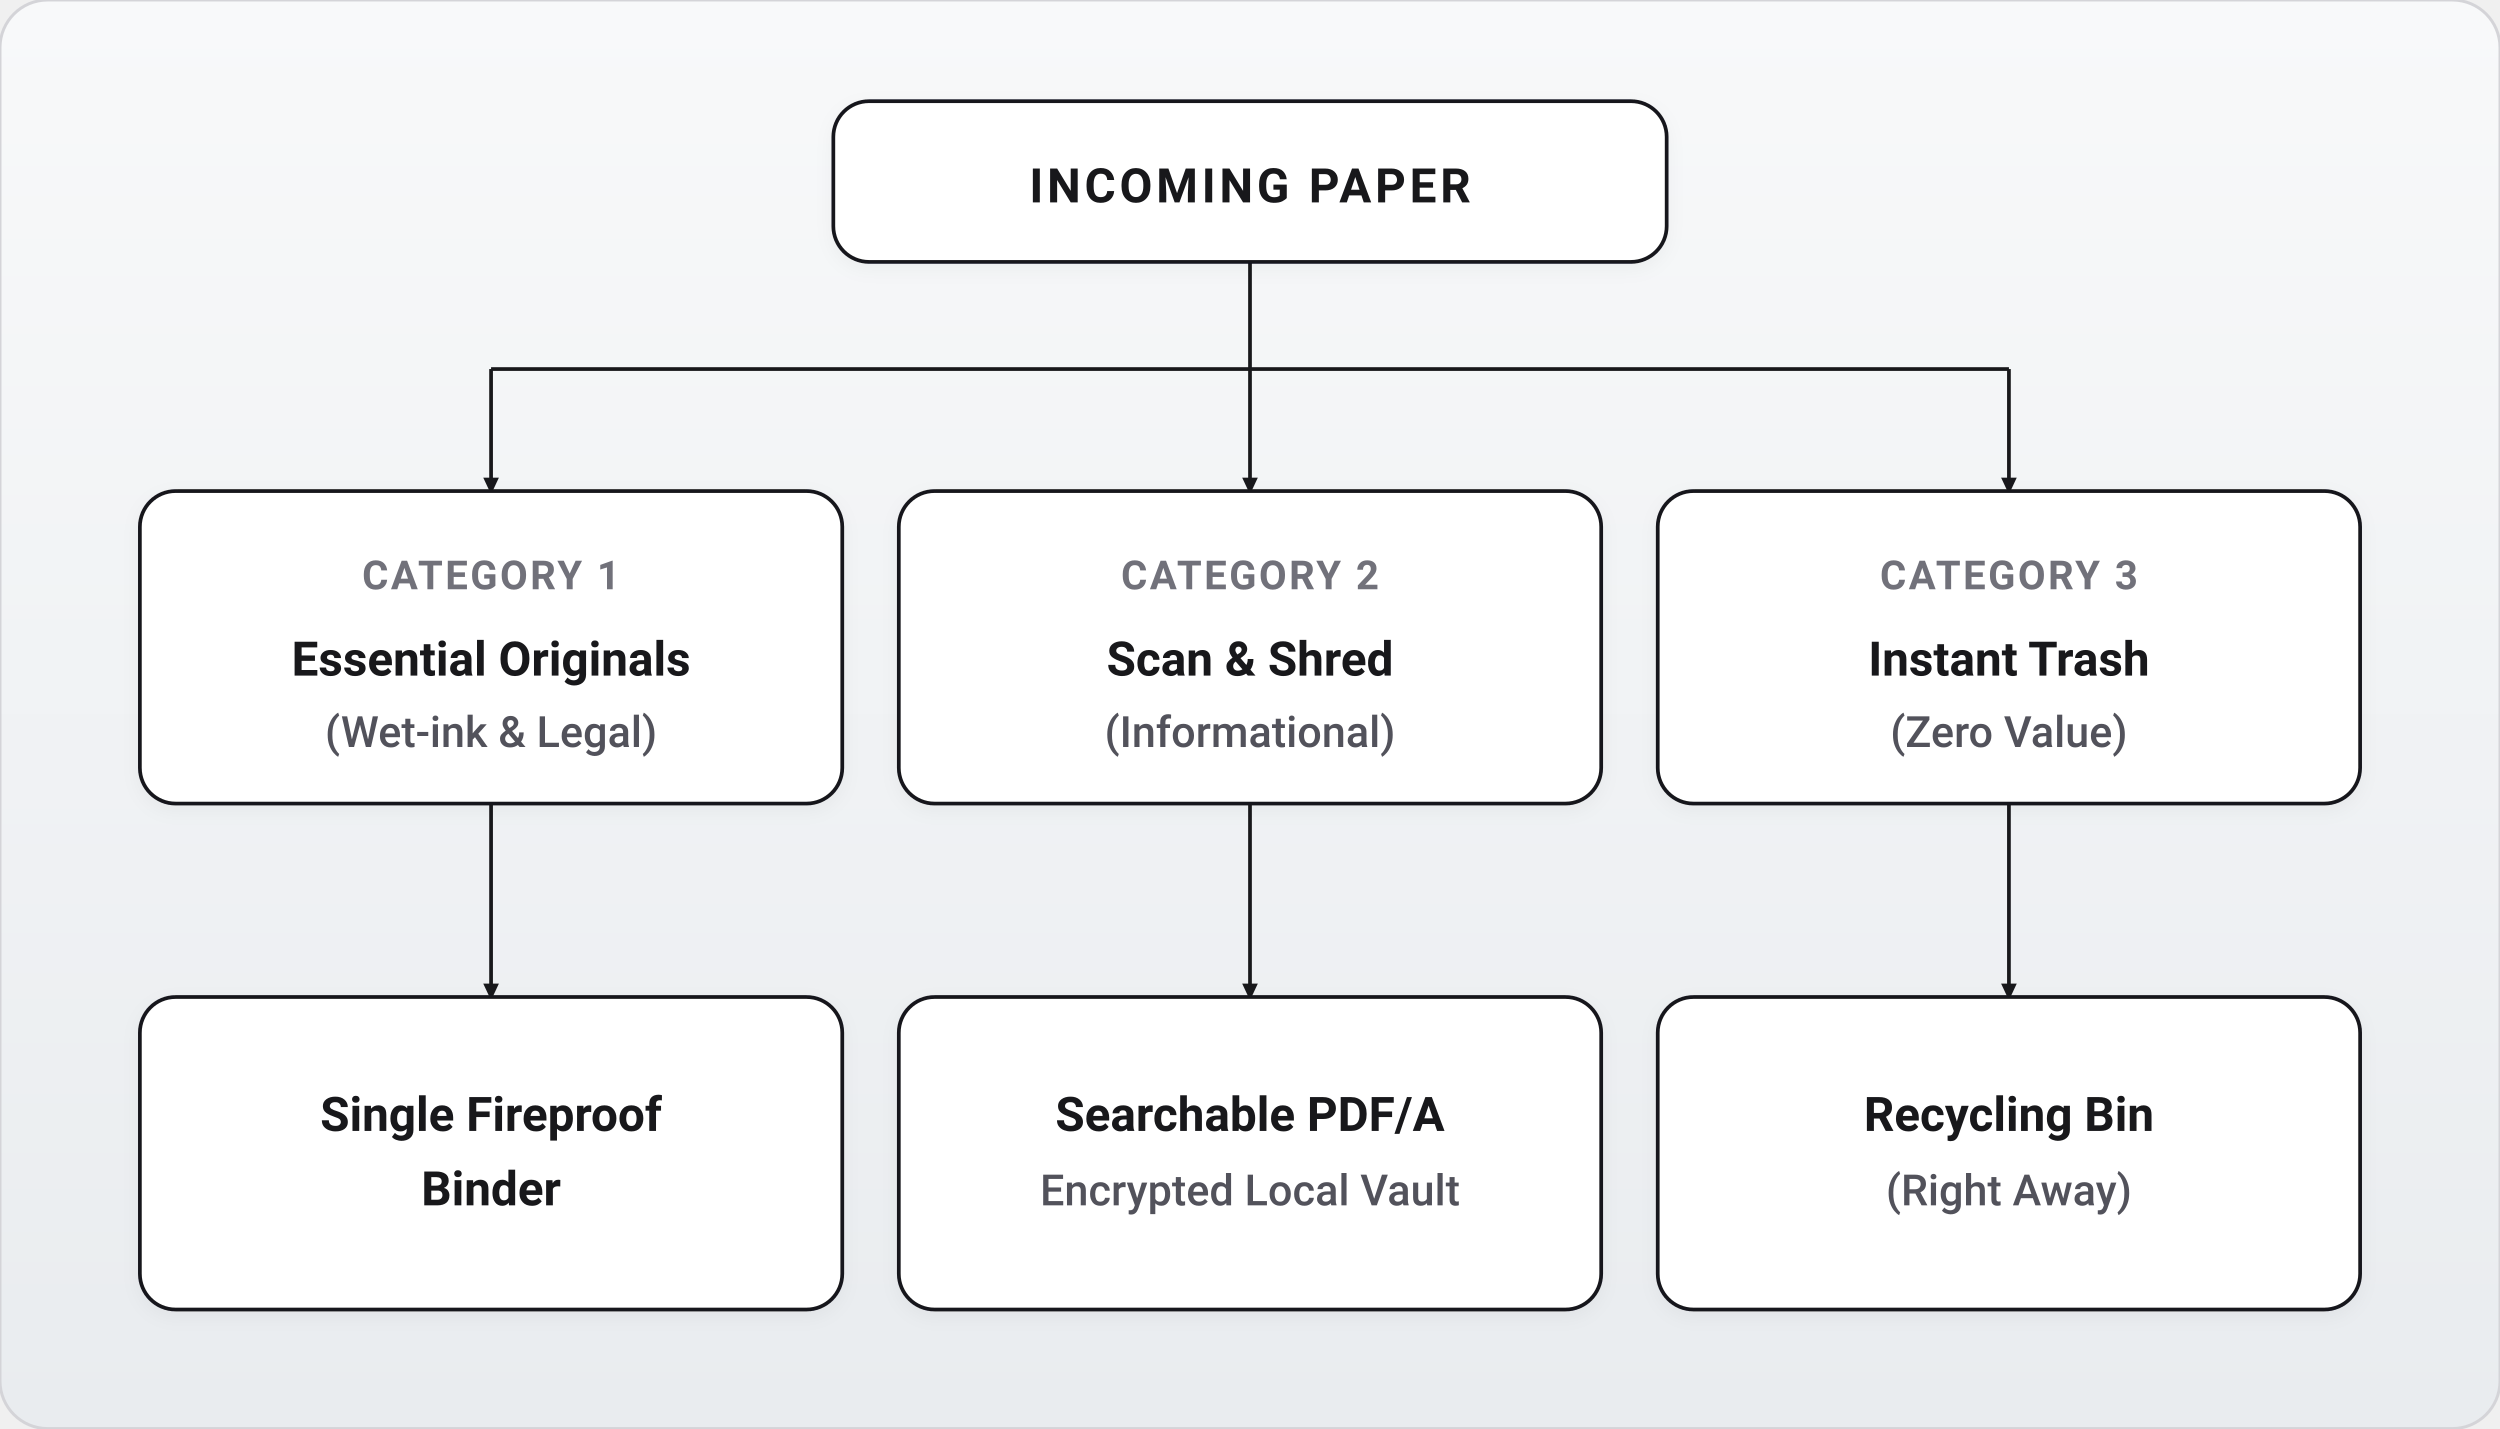
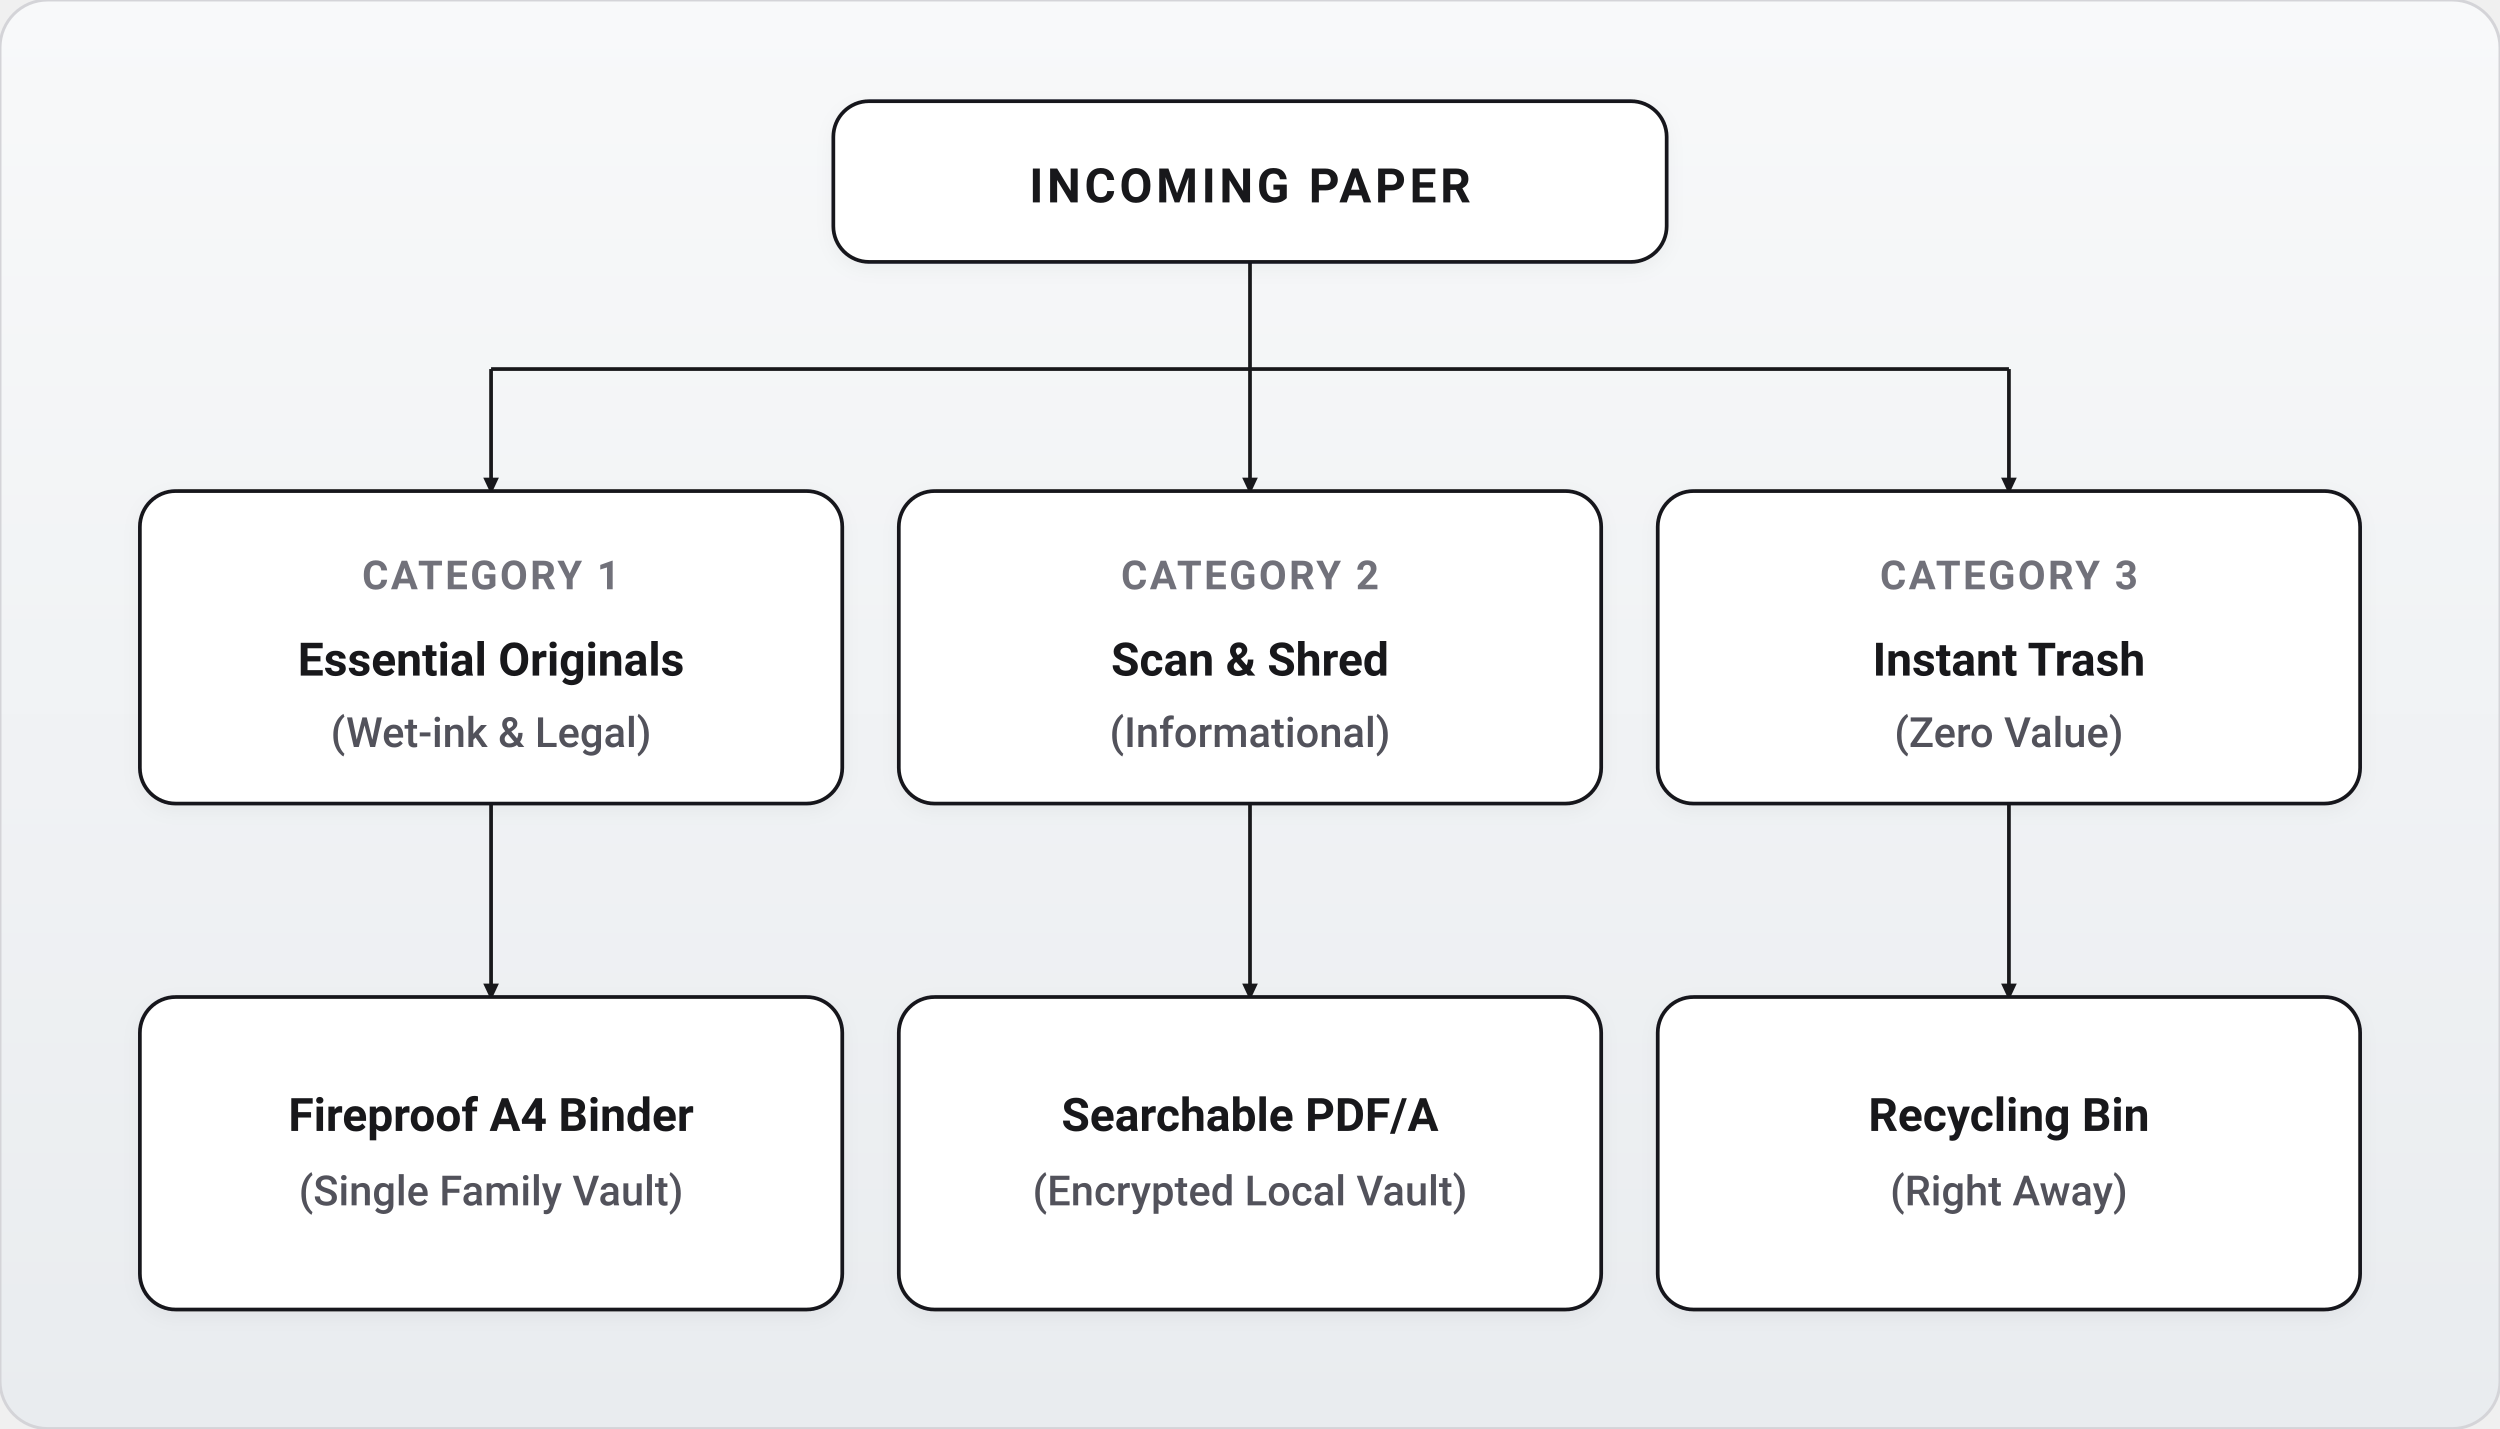
<svg xmlns="http://www.w3.org/2000/svg" viewBox="0 0 840 480" width="100%" height="100%">
  <defs>
    <linearGradient id="bgGradient" x1="0%" y1="0%" x2="0%" y2="100%">
      <stop offset="0%" stop-color="#f8f9fa" />
      <stop offset="100%" stop-color="#e9ecef" />
    </linearGradient>
    <filter id="cardShadow" x="-5%" y="-5%" width="110%" height="115%" filterUnits="userSpaceOnUse">
      <feDropShadow dx="0" dy="2" stdDeviation="3" flood-opacity="0.04" />
    </filter>
    <marker id="arrow" viewBox="0 0 10 10" refX="7" refY="5" markerWidth="6" markerHeight="6" orient="auto-start-reverse">
      <path d="M 1 1.5 L 8.5 5 L 1 8.5 z" fill="#18181b" />
    </marker>
    <style>
      .text-title {
        font-family: -apple-system, BlinkMacSystemFont, "Segoe UI", Roboto, "Helvetica Neue", Arial, sans-serif;
        font-size: 16px;
        font-weight: 700;
        letter-spacing: 0.08em;
        fill: #18181b;
      }
      .text-cat {
        font-family: -apple-system, BlinkMacSystemFont, "Segoe UI", Roboto, "Helvetica Neue", Arial, sans-serif;
        font-size: 13.5px;
        font-weight: 700;
        letter-spacing: 0.06em;
        fill: #71717a;
      }
      .text-body-bold {
        font-family: -apple-system, BlinkMacSystemFont, "Segoe UI", Roboto, "Helvetica Neue", Arial, sans-serif;
-         font-size: 16px;
+         font-size: 15.5px;
        font-weight: 600;
        fill: #18181b;
      }
      .text-body-sub {
        font-family: -apple-system, BlinkMacSystemFont, "Segoe UI", Roboto, "Helvetica Neue", Arial, sans-serif;
-         font-size: 14.5px;
+         font-size: 14px;
        font-weight: 500;
        fill: #52525b;
      }
      .box {
        fill: #ffffff;
        stroke: #18181b;
        stroke-width: 1.25;
        rx: 12px;
        ry: 12px;
      }
      .connector {
        stroke: #18181b;
        stroke-width: 1.25;
        fill: none;
      }
    </style>
  </defs>
  <rect width="840" height="480" rx="16" fill="url(#bgGradient)" stroke="#d4d4d8" stroke-width="1" />
  <line x1="420" y1="88" x2="420" y2="124" class="connector" />
  <line x1="165" y1="124" x2="675" y2="124" class="connector" />
  <line x1="165" y1="124" x2="165" y2="165" class="connector" marker-end="url(#arrow)" />
  <line x1="420" y1="124" x2="420" y2="165" class="connector" marker-end="url(#arrow)" />
  <line x1="675" y1="124" x2="675" y2="165" class="connector" marker-end="url(#arrow)" />
  <line x1="165" y1="270" x2="165" y2="335" class="connector" marker-end="url(#arrow)" />
  <line x1="420" y1="270" x2="420" y2="335" class="connector" marker-end="url(#arrow)" />
  <line x1="675" y1="270" x2="675" y2="335" class="connector" marker-end="url(#arrow)" />
  <rect x="280" y="34" width="280" height="54" class="box" filter="url(#cardShadow)" />
  <text x="420" y="68" text-anchor="middle" class="text-title">INCOMING PAPER</text>
  <rect x="47" y="165" width="236" height="105" class="box" filter="url(#cardShadow)" />
  <text x="165" y="198" text-anchor="middle" class="text-cat">CATEGORY 1</text>
  <text x="165" y="227" text-anchor="middle" class="text-body-bold">Essential Originals</text>
  <text x="165" y="251" text-anchor="middle" class="text-body-sub">(Wet-ink &amp; Legal)</text>
  <rect x="302" y="165" width="236" height="105" class="box" filter="url(#cardShadow)" />
  <text x="420" y="198" text-anchor="middle" class="text-cat">CATEGORY 2</text>
  <text x="420" y="227" text-anchor="middle" class="text-body-bold">Scan &amp; Shred</text>
  <text x="420" y="251" text-anchor="middle" class="text-body-sub">(Informational)</text>
  <rect x="557" y="165" width="236" height="105" class="box" filter="url(#cardShadow)" />
  <text x="675" y="198" text-anchor="middle" class="text-cat">CATEGORY 3</text>
  <text x="675" y="227" text-anchor="middle" class="text-body-bold">Instant Trash</text>
  <text x="675" y="251" text-anchor="middle" class="text-body-sub">(Zero Value)</text>
  <rect x="47" y="335" width="236" height="105" class="box" filter="url(#cardShadow)" />
-   <text x="165" y="380" text-anchor="middle" class="text-body-bold">Single Fireproof</text>
-   <text x="165" y="405" text-anchor="middle" class="text-body-bold">Binder</text>
+   <text x="165" y="380" text-anchor="middle" class="text-body-bold">Fireproof A4 Binder</text>
+   <text x="165" y="405" text-anchor="middle" class="text-body-sub">(Single Family Vault)</text>
  <rect x="302" y="335" width="236" height="105" class="box" filter="url(#cardShadow)" />
  <text x="420" y="380" text-anchor="middle" class="text-body-bold">Searchable PDF/A</text>
-   <text x="420" y="405" text-anchor="middle" class="text-body-sub">Encrypted Local Vault</text>
+   <text x="420" y="405" text-anchor="middle" class="text-body-sub">(Encrypted Local Vault)</text>
  <rect x="557" y="335" width="236" height="105" class="box" filter="url(#cardShadow)" />
  <text x="675" y="380" text-anchor="middle" class="text-body-bold">Recycling Bin</text>
  <text x="675" y="405" text-anchor="middle" class="text-body-sub">(Right Away)</text>
</svg>
